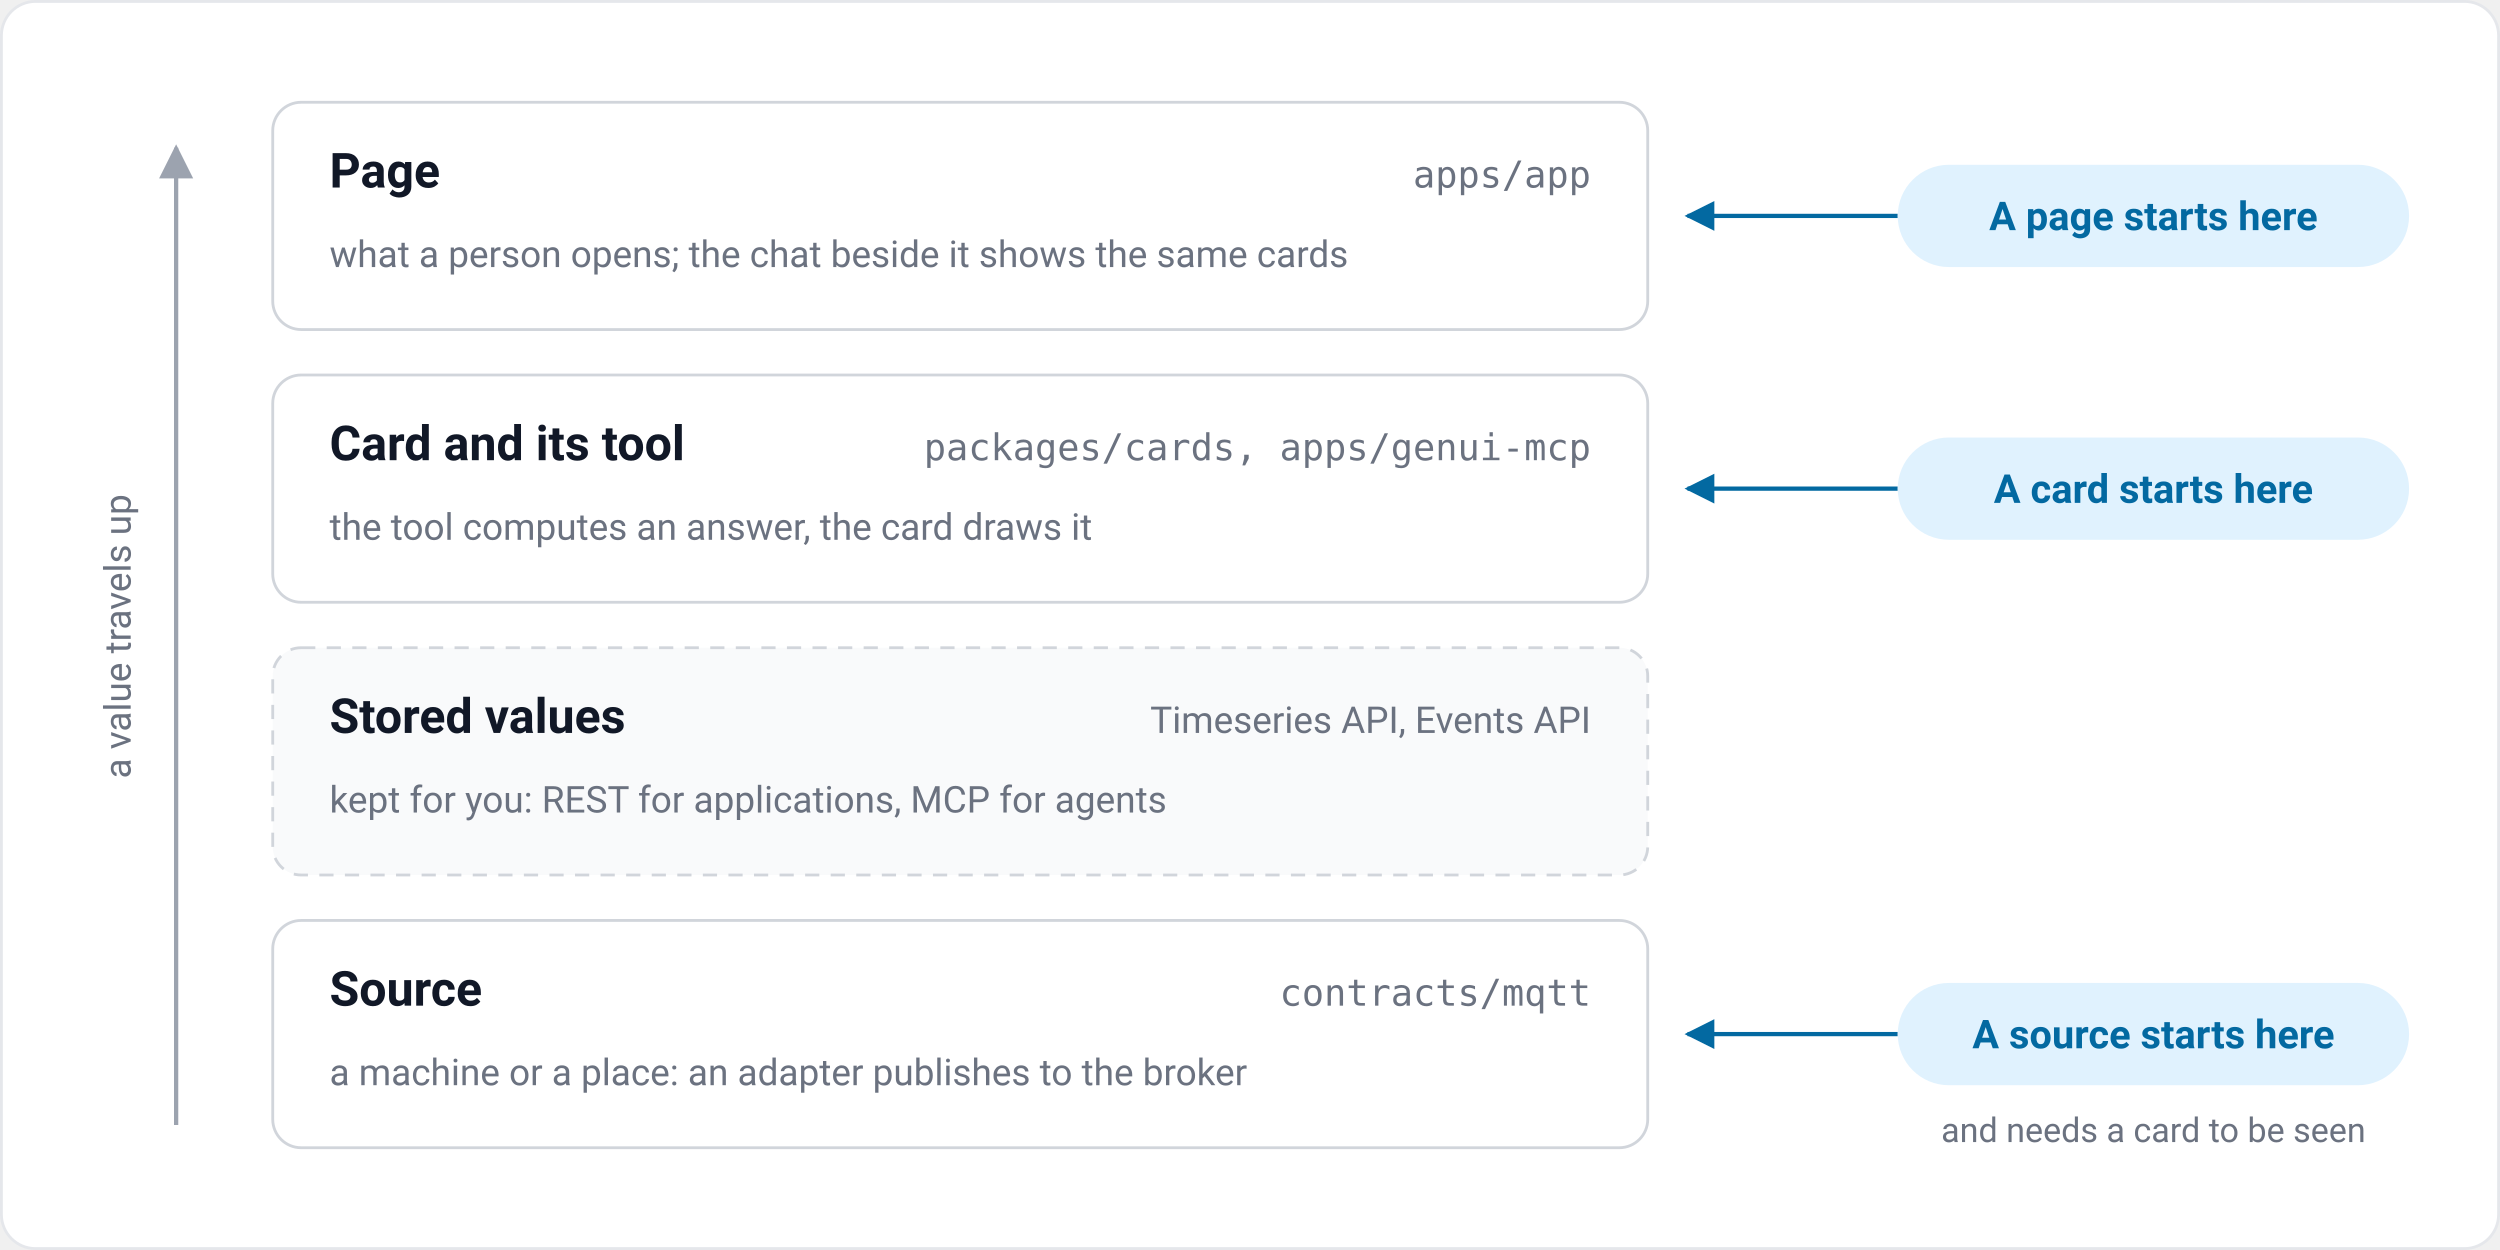
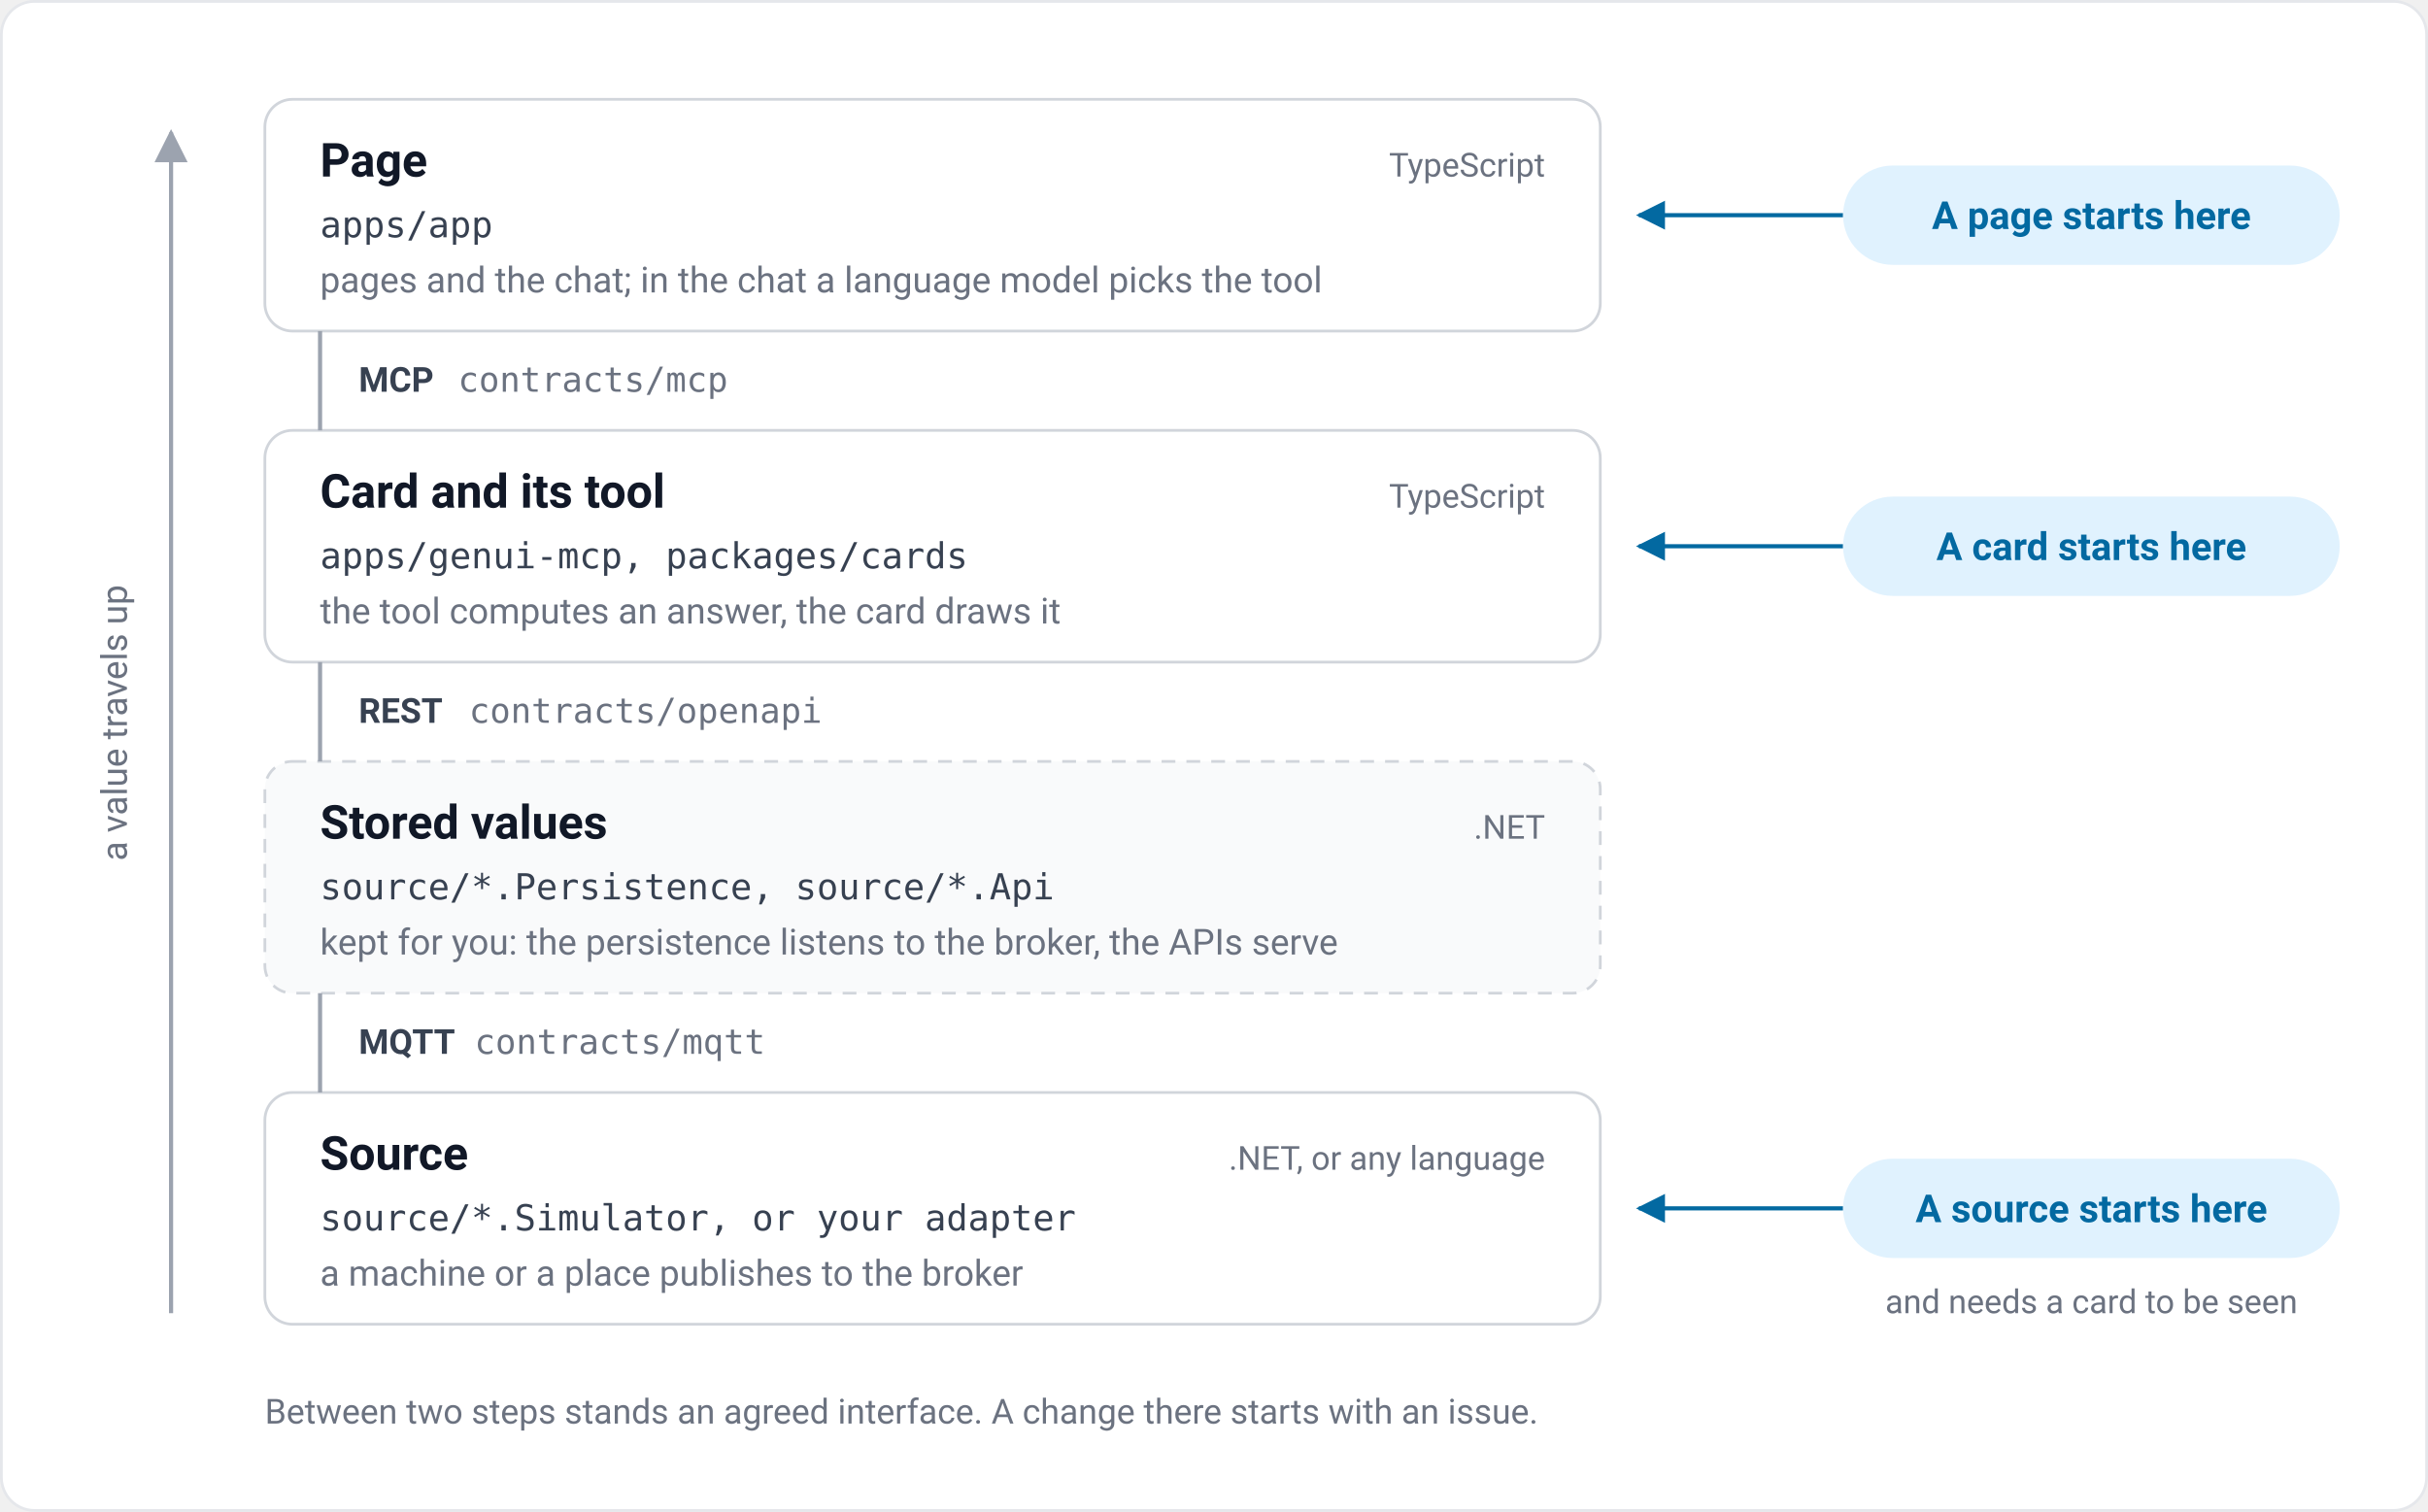
- <svg xmlns="http://www.w3.org/2000/svg" viewBox="0 0 880 440" role="img" aria-labelledby="title desc" font-family="-apple-system, 'Segoe UI', Roboto, Helvetica, Arial, sans-serif">
+ <svg xmlns="http://www.w3.org/2000/svg" viewBox="0 0 880 548" role="img" aria-labelledby="title desc" font-family="-apple-system, 'Segoe UI', Roboto, Helvetica, Arial, sans-serif">
  <defs>
    <marker id="up" viewBox="0 0 10 10" refX="9" refY="5" markerWidth="8" markerHeight="8" orient="auto">
      <path d="M0 0 10 5 0 10Z" fill="#9ca3af" />
    </marker>
    <marker id="to" viewBox="0 0 10 10" refX="9" refY="5" markerWidth="7" markerHeight="7" orient="auto">
      <path d="M0 0 10 5 0 10Z" fill="#0369a1" />
    </marker>
  </defs>
-   <rect x="0.5" y="0.5" width="879" height="439" rx="12" fill="#ffffff" stroke="#e5e7eb" />
-   <line x1="62" y1="396" x2="62" y2="52" stroke="#9ca3af" stroke-width="1.5" marker-end="url(#up)" />
-   <text x="46" y="224" font-size="13" fill="#6b7280" text-anchor="middle" transform="rotate(-90 46 224)">a value travels up</text>
+   <rect x="0.5" y="0.5" width="879" height="547" rx="12" fill="#ffffff" stroke="#e5e7eb" />
+   <line x1="62" y1="476" x2="62" y2="48" stroke="#9ca3af" stroke-width="1.5" marker-end="url(#up)" />
+   <text x="46" y="262" font-size="13" fill="#6b7280" text-anchor="middle" transform="rotate(-90 46 262)">a value travels up</text>
  <g font-size="13" fill="#6b7280">
-     <rect x="96" y="36" width="484" height="80" rx="10" fill="#ffffff" stroke="#d1d5db" />
-     <text x="116" y="66" font-size="17" font-weight="600" fill="#111827">Page</text>
-     <text x="560" y="66" text-anchor="end" font-family="ui-monospace, Consolas, monospace">apps/app</text>
-     <text x="116" y="94">what a person opens; the chat beside it shows the same cards</text>
-     <rect x="96" y="132" width="484" height="80" rx="10" fill="#ffffff" stroke="#d1d5db" />
-     <text x="116" y="162" font-size="17" font-weight="600" fill="#111827">Card and its tool</text>
-     <text x="560" y="162" text-anchor="end" font-family="ui-monospace, Consolas, monospace">packages/cards, apps/genui-mcp</text>
-     <text x="116" y="190">the tool computes an answer, the card draws it</text>
-     <rect x="96" y="228" width="484" height="80" rx="10" fill="#f9fafb" stroke="#d1d5db" stroke-dasharray="5 4" />
-     <text x="116" y="258" font-size="17" font-weight="600" fill="#111827">Stored values</text>
-     <text x="560" y="258" text-anchor="end">Timeseries API, Events API</text>
-     <text x="116" y="286">kept for you: REST for applications, MCP for agents</text>
-     <rect x="96" y="324" width="484" height="80" rx="10" fill="#ffffff" stroke="#d1d5db" />
-     <text x="116" y="354" font-size="17" font-weight="600" fill="#111827">Source</text>
-     <text x="560" y="354" text-anchor="end" font-family="ui-monospace, Consolas, monospace">contracts/mqtt</text>
-     <text x="116" y="382">a machine or a place: an adapter publishes to the broker</text>
+     <rect x="96" y="36" width="484" height="84" rx="10" fill="#ffffff" stroke="#d1d5db" />
+     <text x="116" y="64" font-size="17" font-weight="600" fill="#111827">Page</text>
+     <text x="560" y="64" text-anchor="end" font-size="12">TypeScript</text>
+     <text x="116" y="86" font-family="ui-monospace, Consolas, monospace" fill="#374151">apps/app</text>
+     <text x="116" y="106">pages and the chat; in the chat a language model picks the tool</text>
+     <rect x="96" y="156" width="484" height="84" rx="10" fill="#ffffff" stroke="#d1d5db" />
+     <text x="116" y="184" font-size="17" font-weight="600" fill="#111827">Card and its tool</text>
+     <text x="560" y="184" text-anchor="end" font-size="12">TypeScript</text>
+     <text x="116" y="206" font-family="ui-monospace, Consolas, monospace" fill="#374151">apps/genui-mcp, packages/cards</text>
+     <text x="116" y="226">the tool computes an answer, the card draws it</text>
+     <rect x="96" y="276" width="484" height="84" rx="10" fill="#f9fafb" stroke="#d1d5db" stroke-dasharray="5 4" />
+     <text x="116" y="304" font-size="17" font-weight="600" fill="#111827">Stored values</text>
+     <text x="560" y="304" text-anchor="end" font-size="12">.NET</text>
+     <text x="116" y="326" font-family="ui-monospace, Consolas, monospace" fill="#374151">source/*.Persistence, source/*.Api</text>
+     <text x="116" y="346">kept for you: the persistence listens to the broker, the APIs serve</text>
+     <rect x="96" y="396" width="484" height="84" rx="10" fill="#ffffff" stroke="#d1d5db" />
+     <text x="116" y="424" font-size="17" font-weight="600" fill="#111827">Source</text>
+     <text x="560" y="424" text-anchor="end" font-size="12">.NET, or any language</text>
+     <text x="116" y="446" font-family="ui-monospace, Consolas, monospace" fill="#374151">source/*.Simulator, or your adapter</text>
+     <text x="116" y="466">a machine or a place publishes to the broker</text>
  </g>
+   <g font-size="12.5" stroke="none">
+     <line x1="116" y1="120" x2="116" y2="156" stroke="#9ca3af" stroke-width="1.5" />
+     <text x="130" y="142" font-weight="600" fill="#374151">MCP</text>
+     <text x="166" y="142" font-family="ui-monospace, Consolas, monospace" fill="#6b7280">contracts/mcp</text>
+     <line x1="116" y1="240" x2="116" y2="276" stroke="#9ca3af" stroke-width="1.5" />
+     <text x="130" y="262" font-weight="600" fill="#374151">REST</text>
+     <text x="170" y="262" font-family="ui-monospace, Consolas, monospace" fill="#6b7280">contracts/openapi</text>
+     <line x1="116" y1="360" x2="116" y2="396" stroke="#9ca3af" stroke-width="1.5" />
+     <text x="130" y="382" font-weight="600" fill="#374151">MQTT</text>
+     <text x="172" y="382" font-family="ui-monospace, Consolas, monospace" fill="#6b7280">contracts/mqtt</text>
+   </g>
+   <text x="96" y="516" font-size="12.5" fill="#6b7280">Between two steps stands an agreed interface. A change there starts with an issue.</text>
  <g font-size="14" font-weight="600" fill="#0369a1">
-     <line x1="668" y1="76" x2="594" y2="76" stroke="#0369a1" stroke-width="1.5" marker-end="url(#to)" />
-     <rect x="668" y="58" width="180" height="36" rx="18" fill="#e0f2fe" />
-     <text x="758" y="81" text-anchor="middle">A page starts here</text>
-     <line x1="668" y1="172" x2="594" y2="172" stroke="#0369a1" stroke-width="1.5" marker-end="url(#to)" />
-     <rect x="668" y="154" width="180" height="36" rx="18" fill="#e0f2fe" />
-     <text x="758" y="177" text-anchor="middle">A card starts here</text>
-     <line x1="668" y1="364" x2="594" y2="364" stroke="#0369a1" stroke-width="1.5" marker-end="url(#to)" />
-     <rect x="668" y="346" width="180" height="36" rx="18" fill="#e0f2fe" />
-     <text x="758" y="369" text-anchor="middle">A source starts here</text>
-     <text x="758" y="402" text-anchor="middle" font-size="12" font-weight="400" fill="#6b7280">and needs a card to be seen</text>
+     <line x1="668" y1="78" x2="594" y2="78" stroke="#0369a1" stroke-width="1.5" marker-end="url(#to)" />
+     <rect x="668" y="60" width="180" height="36" rx="18" fill="#e0f2fe" />
+     <text x="758" y="83" text-anchor="middle">A page starts here</text>
+     <line x1="668" y1="198" x2="594" y2="198" stroke="#0369a1" stroke-width="1.5" marker-end="url(#to)" />
+     <rect x="668" y="180" width="180" height="36" rx="18" fill="#e0f2fe" />
+     <text x="758" y="203" text-anchor="middle">A card starts here</text>
+     <line x1="668" y1="438" x2="594" y2="438" stroke="#0369a1" stroke-width="1.5" marker-end="url(#to)" />
+     <rect x="668" y="420" width="180" height="36" rx="18" fill="#e0f2fe" />
+     <text x="758" y="443" text-anchor="middle">A source starts here</text>
+     <text x="758" y="476" text-anchor="middle" font-size="12" font-weight="400" fill="#6b7280">and needs a card to be seen</text>
  </g>
</svg>
